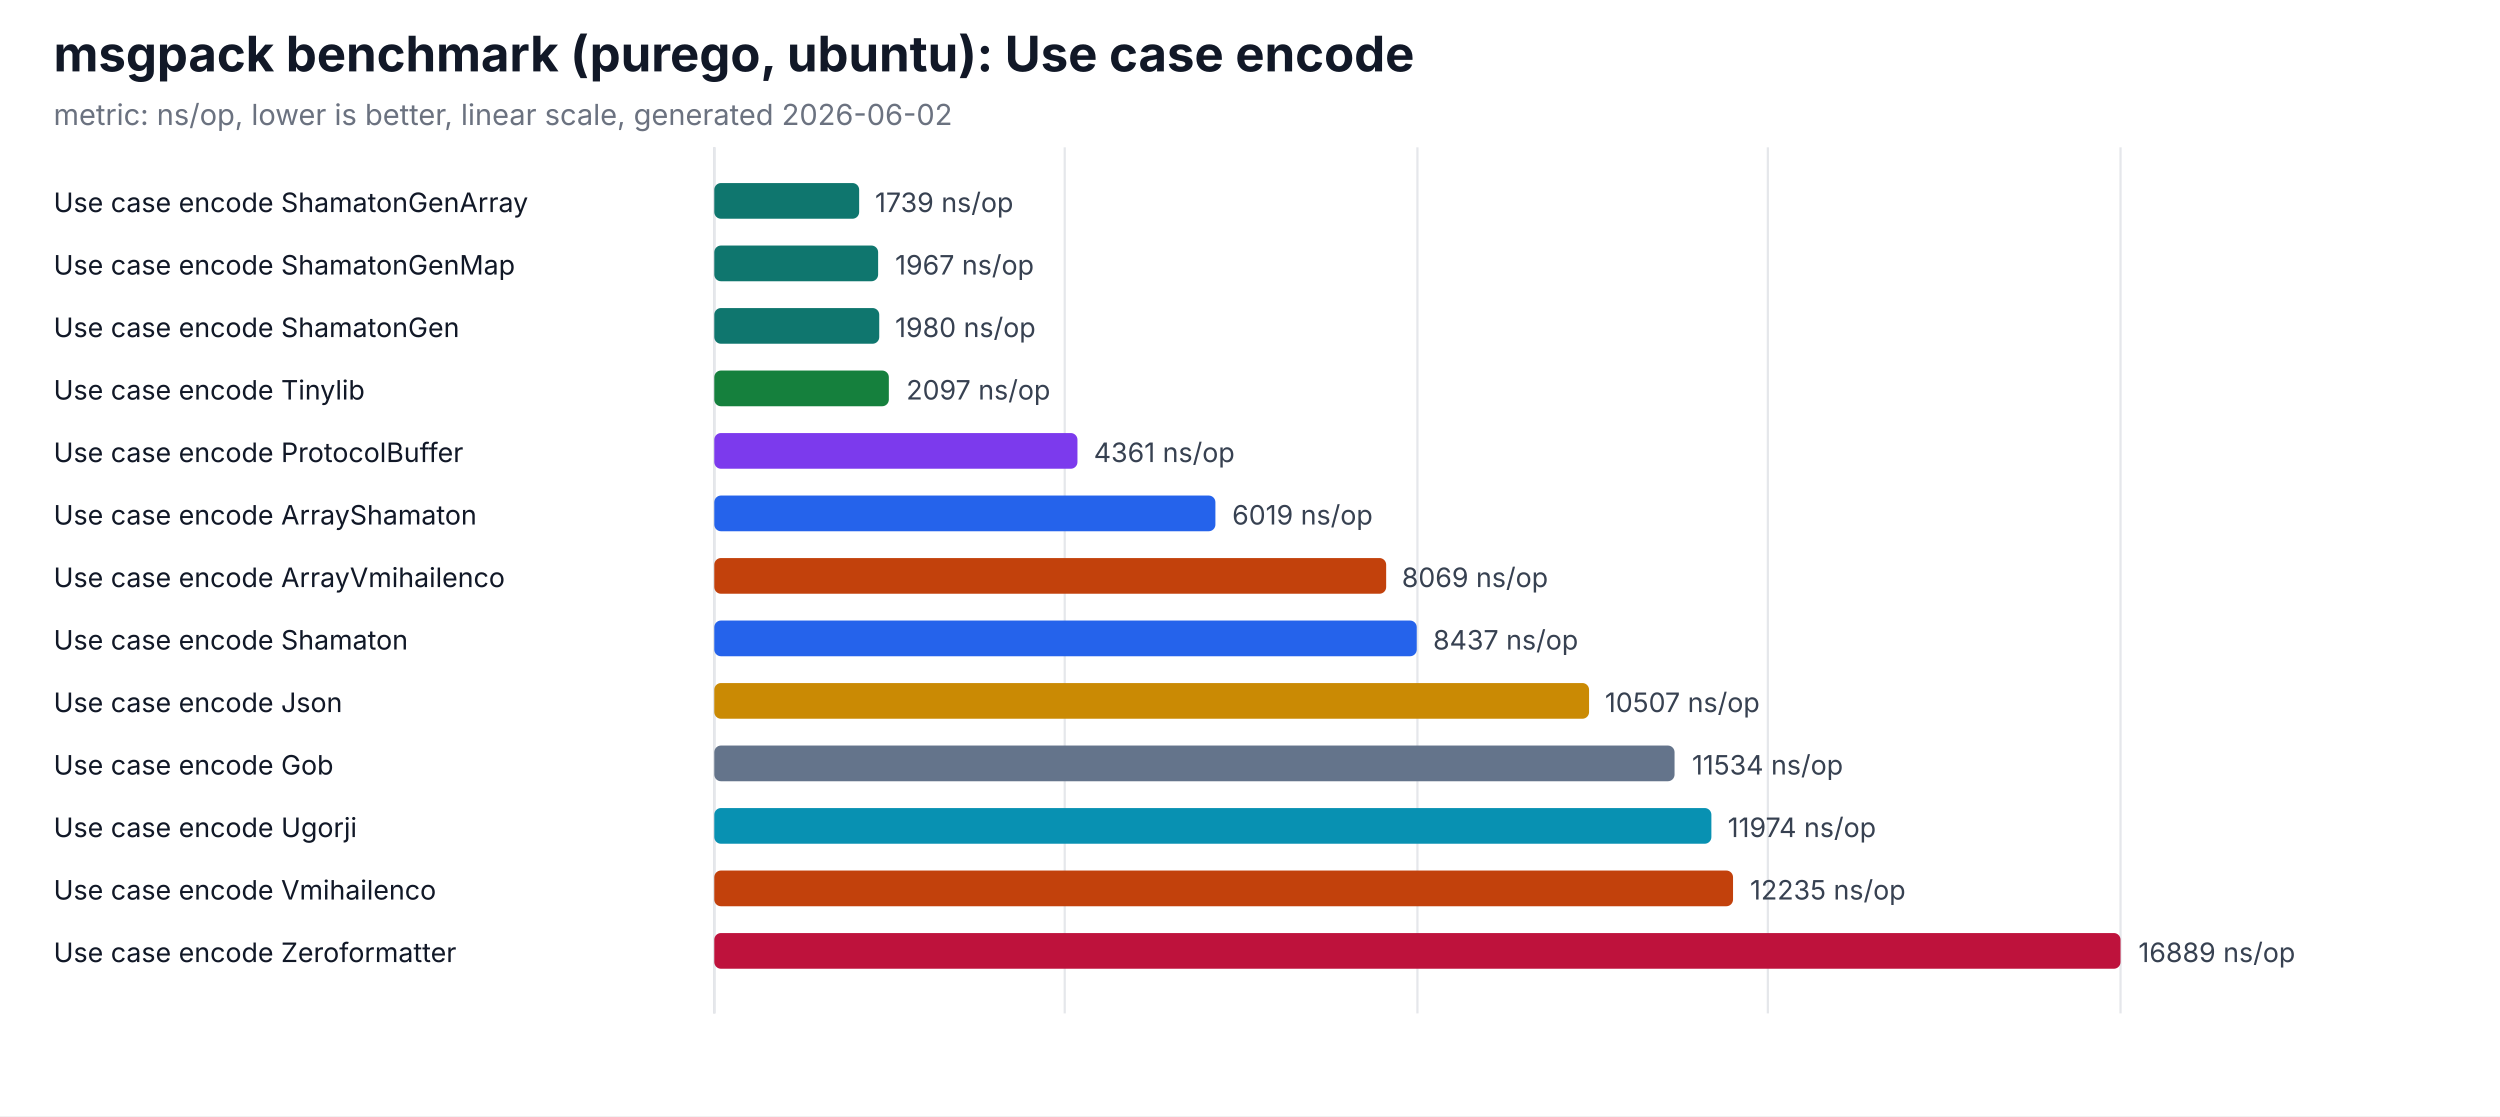
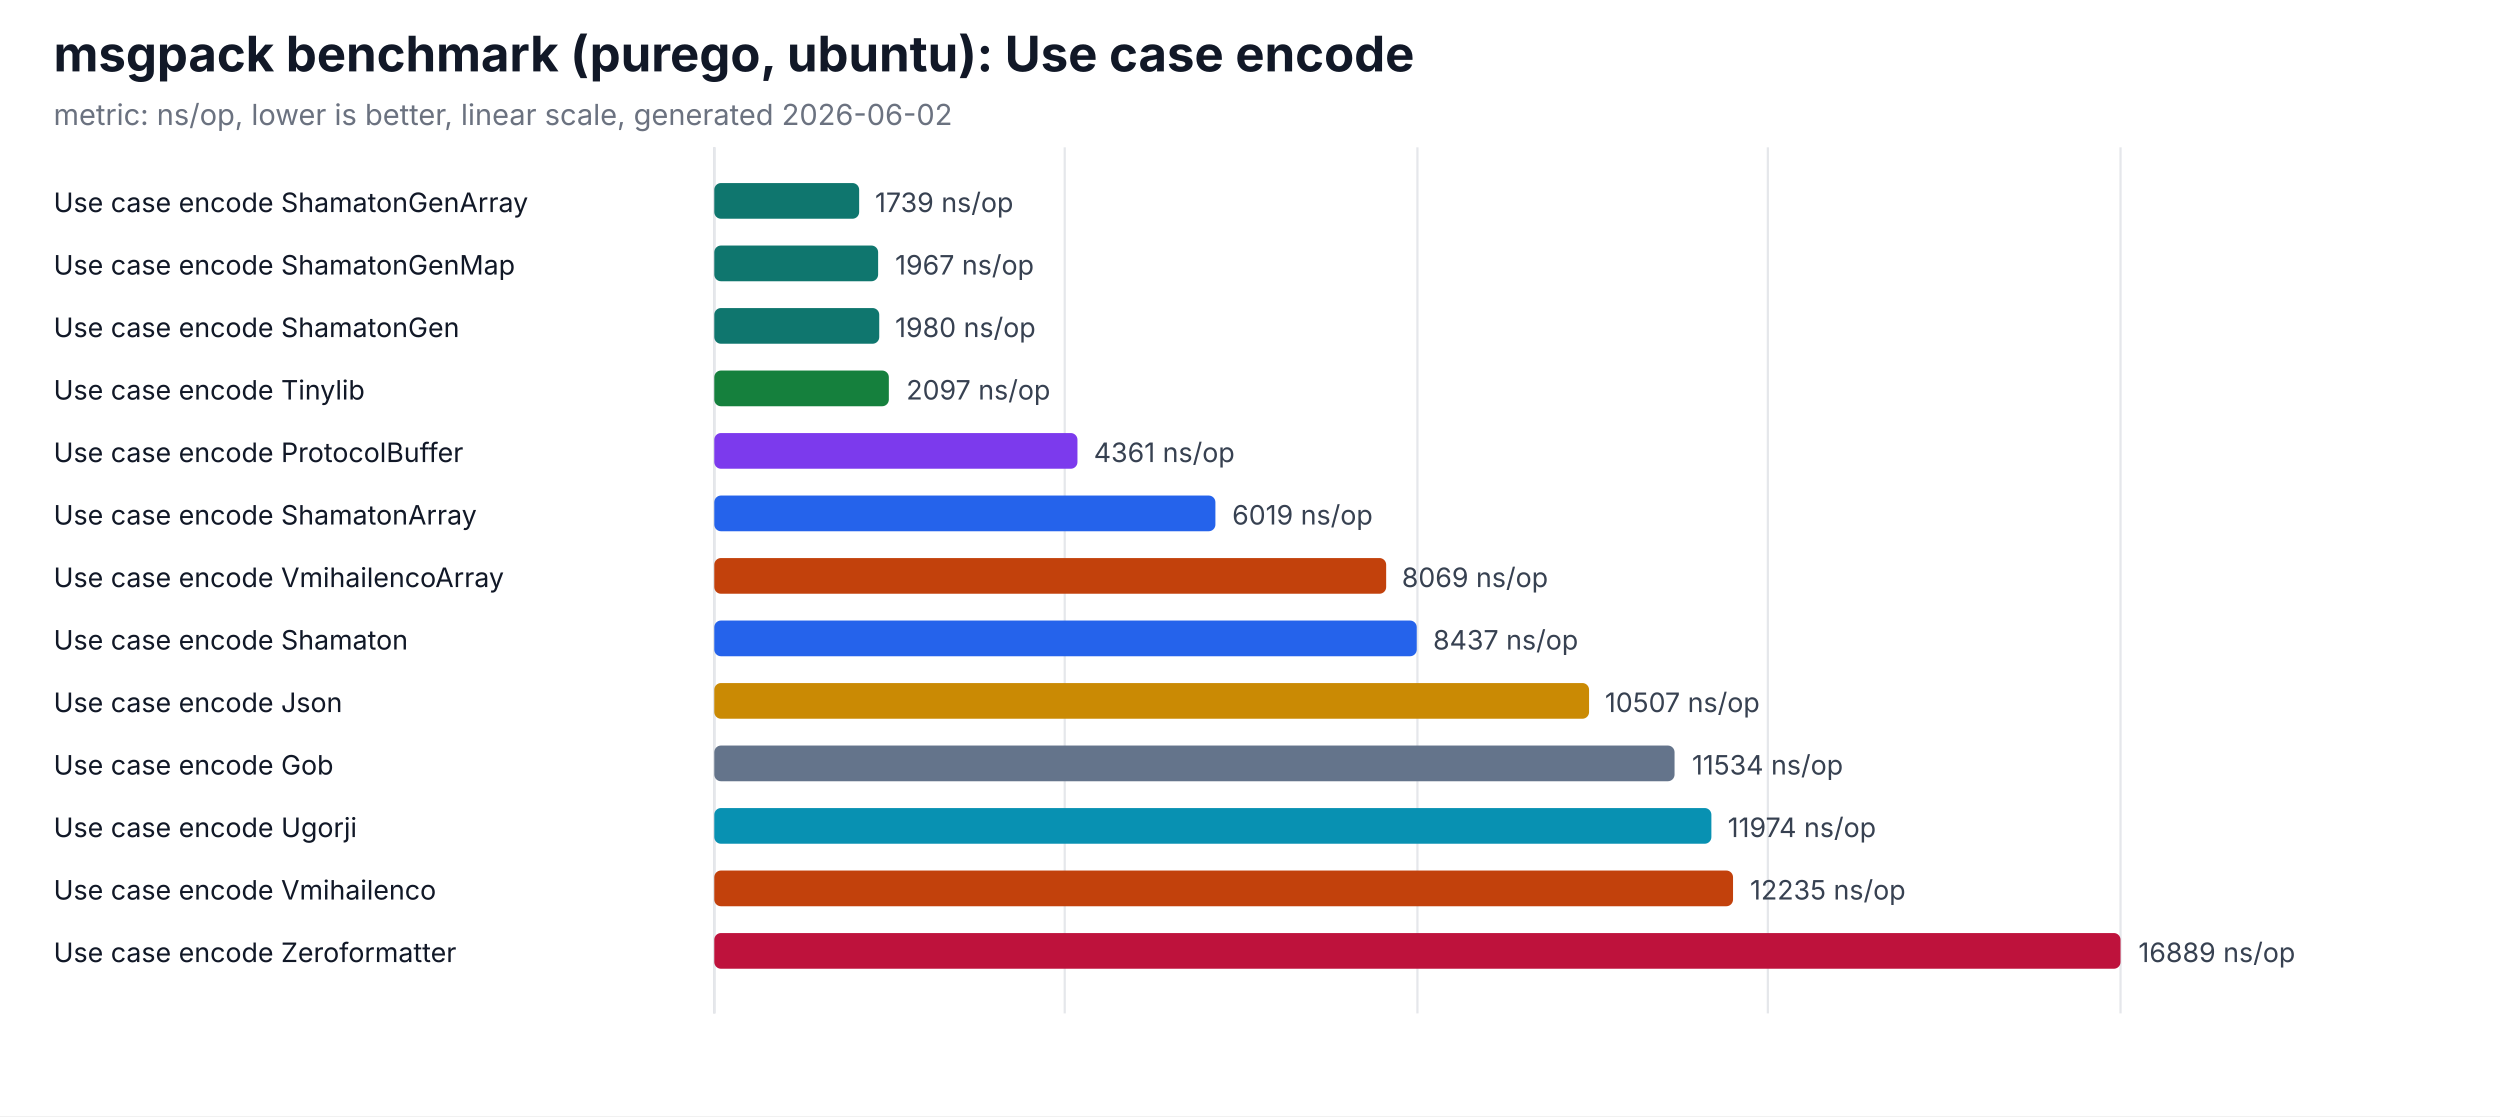
<svg xmlns="http://www.w3.org/2000/svg" width="1120" height="500" viewBox="0 0 1120 500" role="img" aria-label="msgpack benchmark (purego, ubuntu): Use case encode">
  <rect class="background" width="100%" height="100%" />
  <style>
svg{color-scheme:light dark}
.background{fill:#ffffff}
text{font-family:-apple-system,BlinkMacSystemFont,"Segoe UI",sans-serif;fill:#111827}
.subtitle{fill:#6b7280;font-size:13px}
.label{font-size:12px}
.value{fill:#374151;font-size:12px}
.axis{stroke:#d1d5db;stroke-width:1}
.grid{stroke:#e5e7eb;stroke-width:1}
@media (prefers-color-scheme:dark){
.background{fill:#111827}
text{fill:#f9fafb}
.subtitle{fill:#9ca3af}
.value{fill:#d1d5db}
.axis{stroke:#4b5563}
.grid{stroke:#374151}
}
</style>
  <text x="24" y="32" font-size="22" font-weight="700">msgpack benchmark (purego, ubuntu): Use case encode</text>
  <text x="24" y="56" class="subtitle">metric: ns/op, lower is better, linear scale, generated 2026-06-02</text>
  <line x1="320" y1="66" x2="320" y2="454" class="axis" />
  <line x1="320" y1="66" x2="320" y2="454" class="grid" />
  <line x1="477" y1="66" x2="477" y2="454" class="grid" />
  <line x1="635" y1="66" x2="635" y2="454" class="grid" />
  <line x1="792" y1="66" x2="792" y2="454" class="grid" />
  <line x1="950" y1="66" x2="950" y2="454" class="grid" />
  <text x="24" y="95" class="label">Use case encode ShamatonGenArray</text>
  <rect x="320" y="82" width="64.9" height="16" rx="3" fill="#0f766e" />
  <text x="392" y="95" class="value">1739 ns/op</text>
  <text x="24" y="123" class="label">Use case encode ShamatonGenMap</text>
  <rect x="320" y="110" width="73.4" height="16" rx="3" fill="#0f766e" />
  <text x="401" y="123" class="value">1967 ns/op</text>
  <text x="24" y="151" class="label">Use case encode ShamatonGen</text>
  <rect x="320" y="138" width="73.9" height="16" rx="3" fill="#0f766e" />
  <text x="401" y="151" class="value">1980 ns/op</text>
  <text x="24" y="179" class="label">Use case encode Tinylib</text>
  <rect x="320" y="166" width="78.2" height="16" rx="3" fill="#15803d" />
  <text x="406" y="179" class="value">2097 ns/op</text>
  <text x="24" y="207" class="label">Use case encode ProtocolBuffer</text>
  <rect x="320" y="194" width="162.7" height="16" rx="3" fill="#7c3aed" />
  <text x="490" y="207" class="value">4361 ns/op</text>
-   <text x="24" y="235" class="label">Use case encode ArrayShamaton</text>
+   <text x="24" y="235" class="label">Use case encode ShamatonArray</text>
  <rect x="320" y="222" width="224.5" height="16" rx="3" fill="#2563eb" />
  <text x="552" y="235" class="value">6019 ns/op</text>
-   <text x="24" y="263" class="label">Use case encode ArrayVmihailenco</text>
+   <text x="24" y="263" class="label">Use case encode VmihailencoArray</text>
  <rect x="320" y="250" width="301.0" height="16" rx="3" fill="#c2410c" />
  <text x="628" y="263" class="value">8069 ns/op</text>
  <text x="24" y="291" class="label">Use case encode Shamaton</text>
  <rect x="320" y="278" width="314.7" height="16" rx="3" fill="#2563eb" />
  <text x="642" y="291" class="value">8437 ns/op</text>
  <text x="24" y="319" class="label">Use case encode Json</text>
  <rect x="320" y="306" width="391.9" height="16" rx="3" fill="#ca8a04" />
  <text x="719" y="319" class="value">10507 ns/op</text>
  <text x="24" y="347" class="label">Use case encode Gob</text>
  <rect x="320" y="334" width="430.2" height="16" rx="3" fill="#64748b" />
  <text x="758" y="347" class="value">11534 ns/op</text>
  <text x="24" y="375" class="label">Use case encode Ugorji</text>
  <rect x="320" y="362" width="446.7" height="16" rx="3" fill="#0891b2" />
  <text x="774" y="375" class="value">11974 ns/op</text>
  <text x="24" y="403" class="label">Use case encode Vmihailenco</text>
  <rect x="320" y="390" width="456.4" height="16" rx="3" fill="#c2410c" />
  <text x="784" y="403" class="value">12235 ns/op</text>
  <text x="24" y="431" class="label">Use case encode Zeroformatter</text>
  <rect x="320" y="418" width="630.0" height="16" rx="3" fill="#be123c" />
  <text x="958" y="431" class="value">16889 ns/op</text>
</svg>
